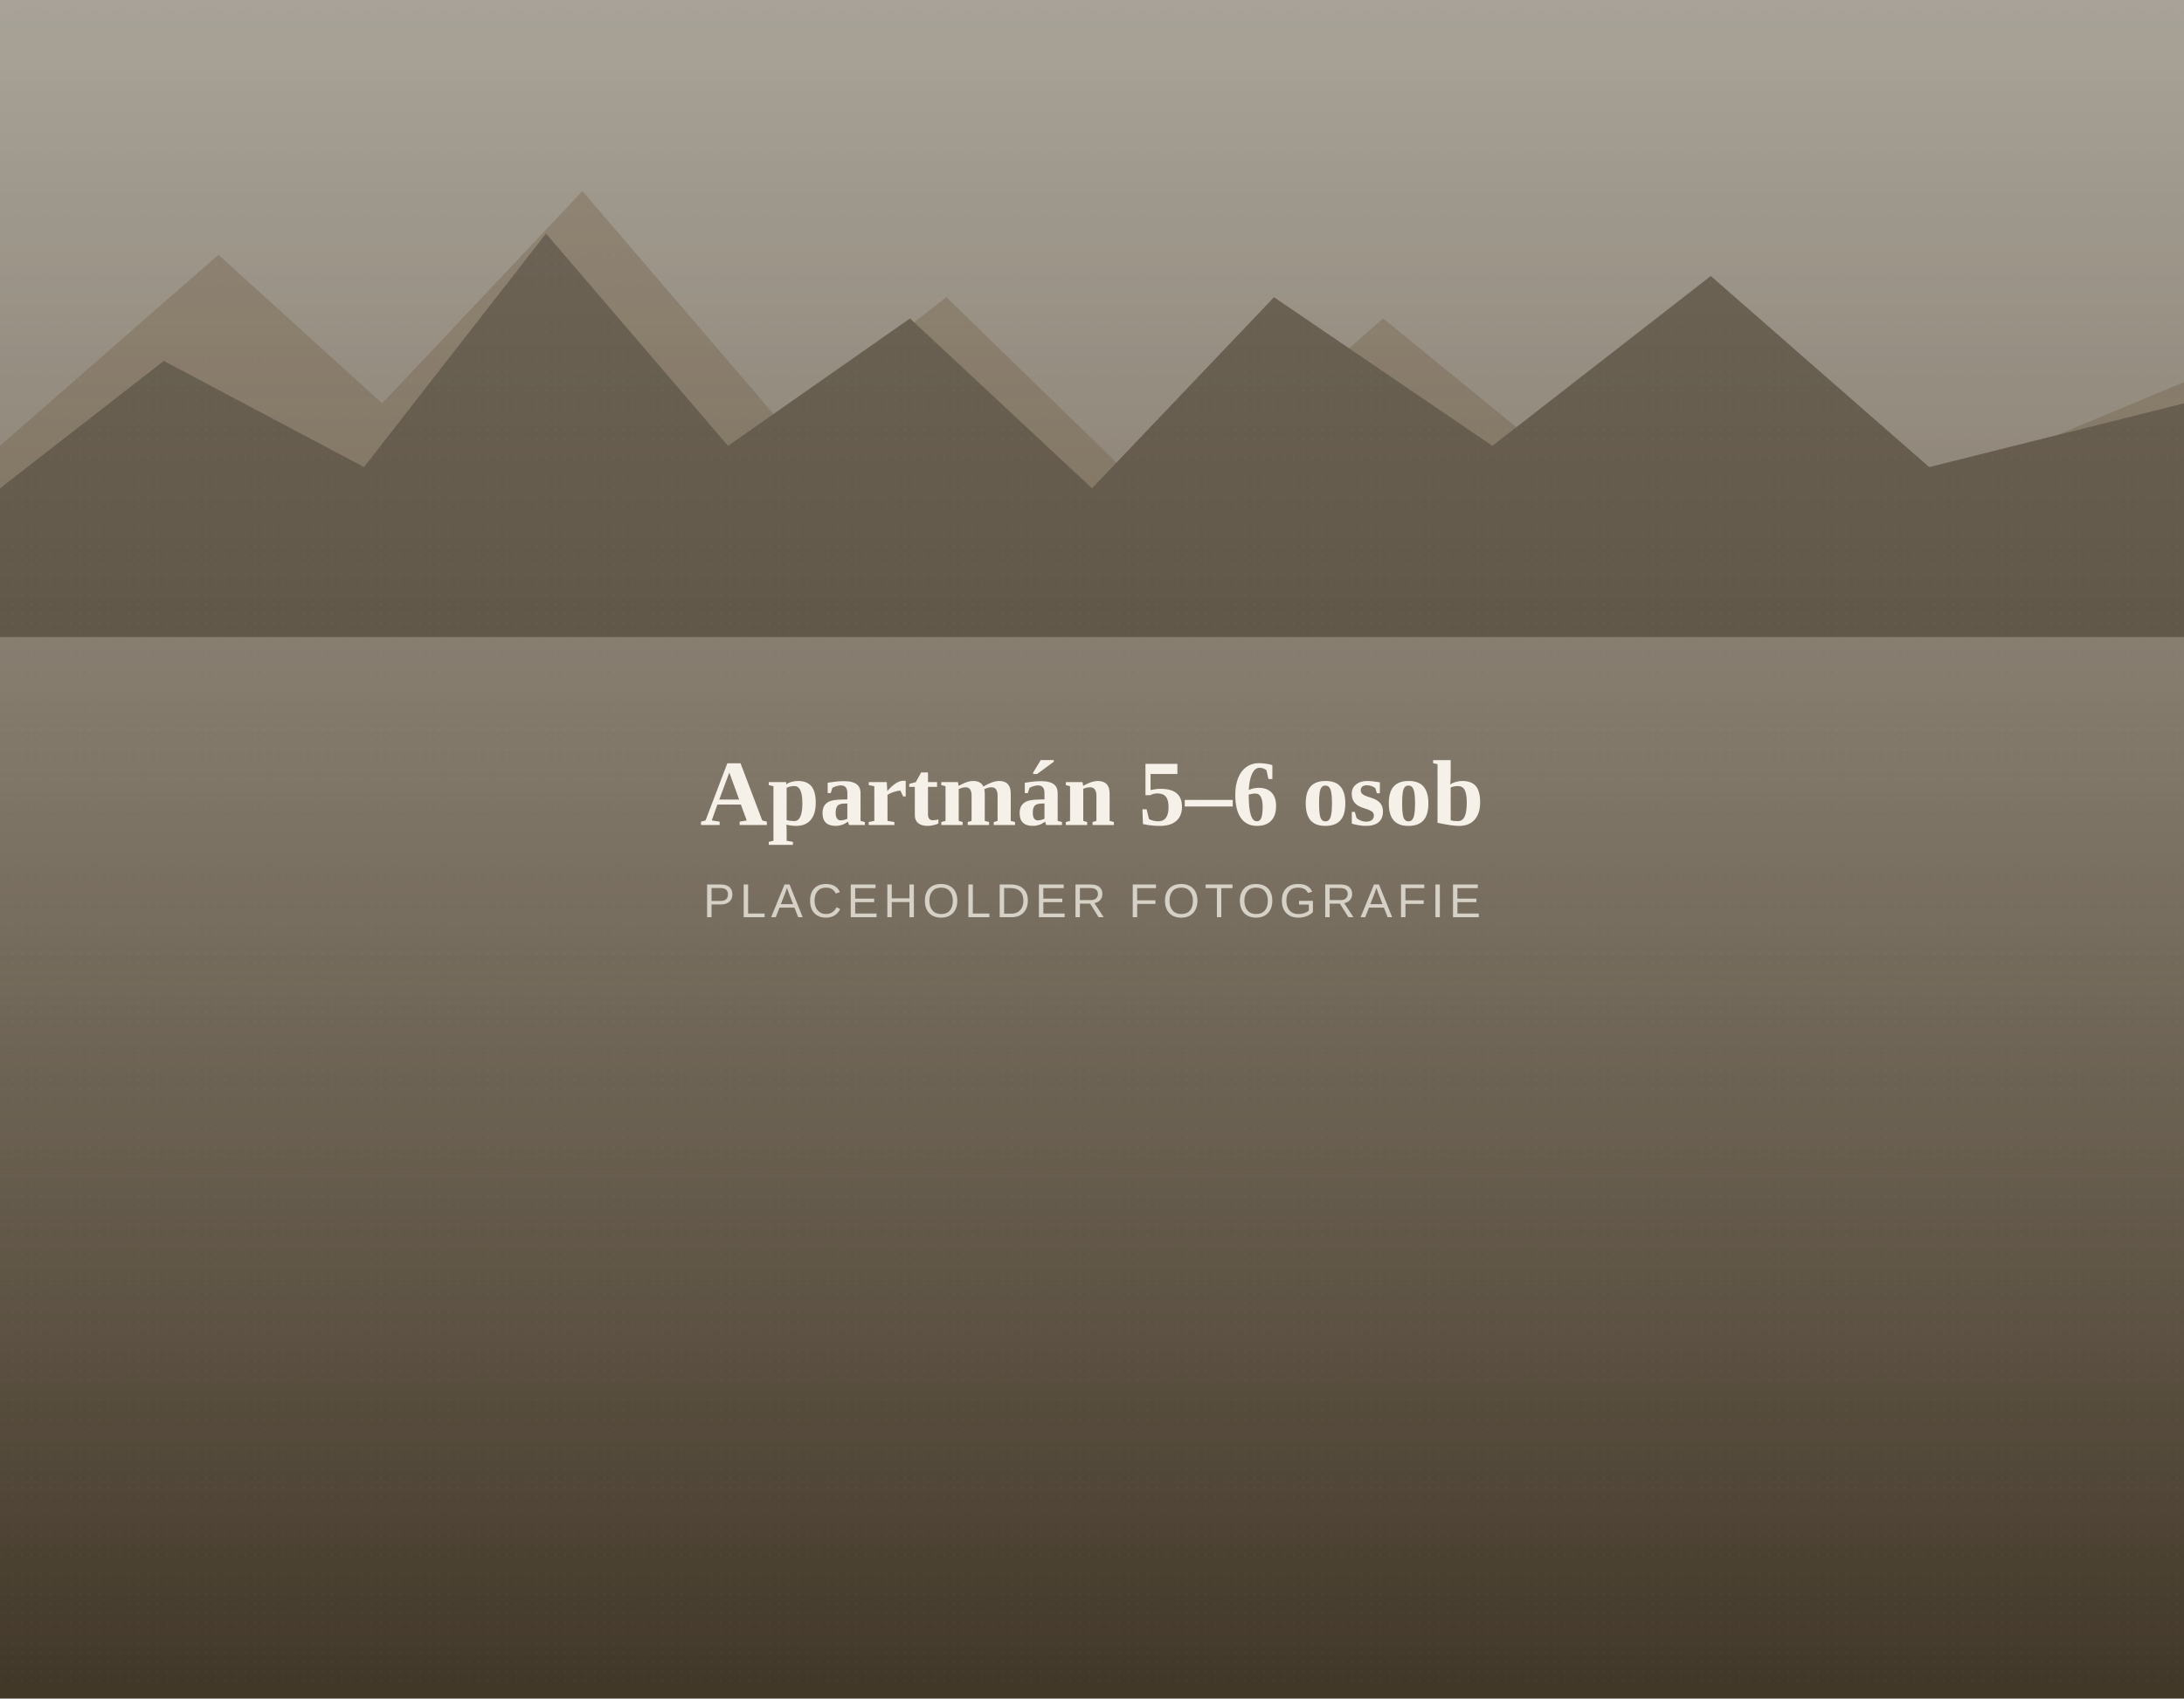
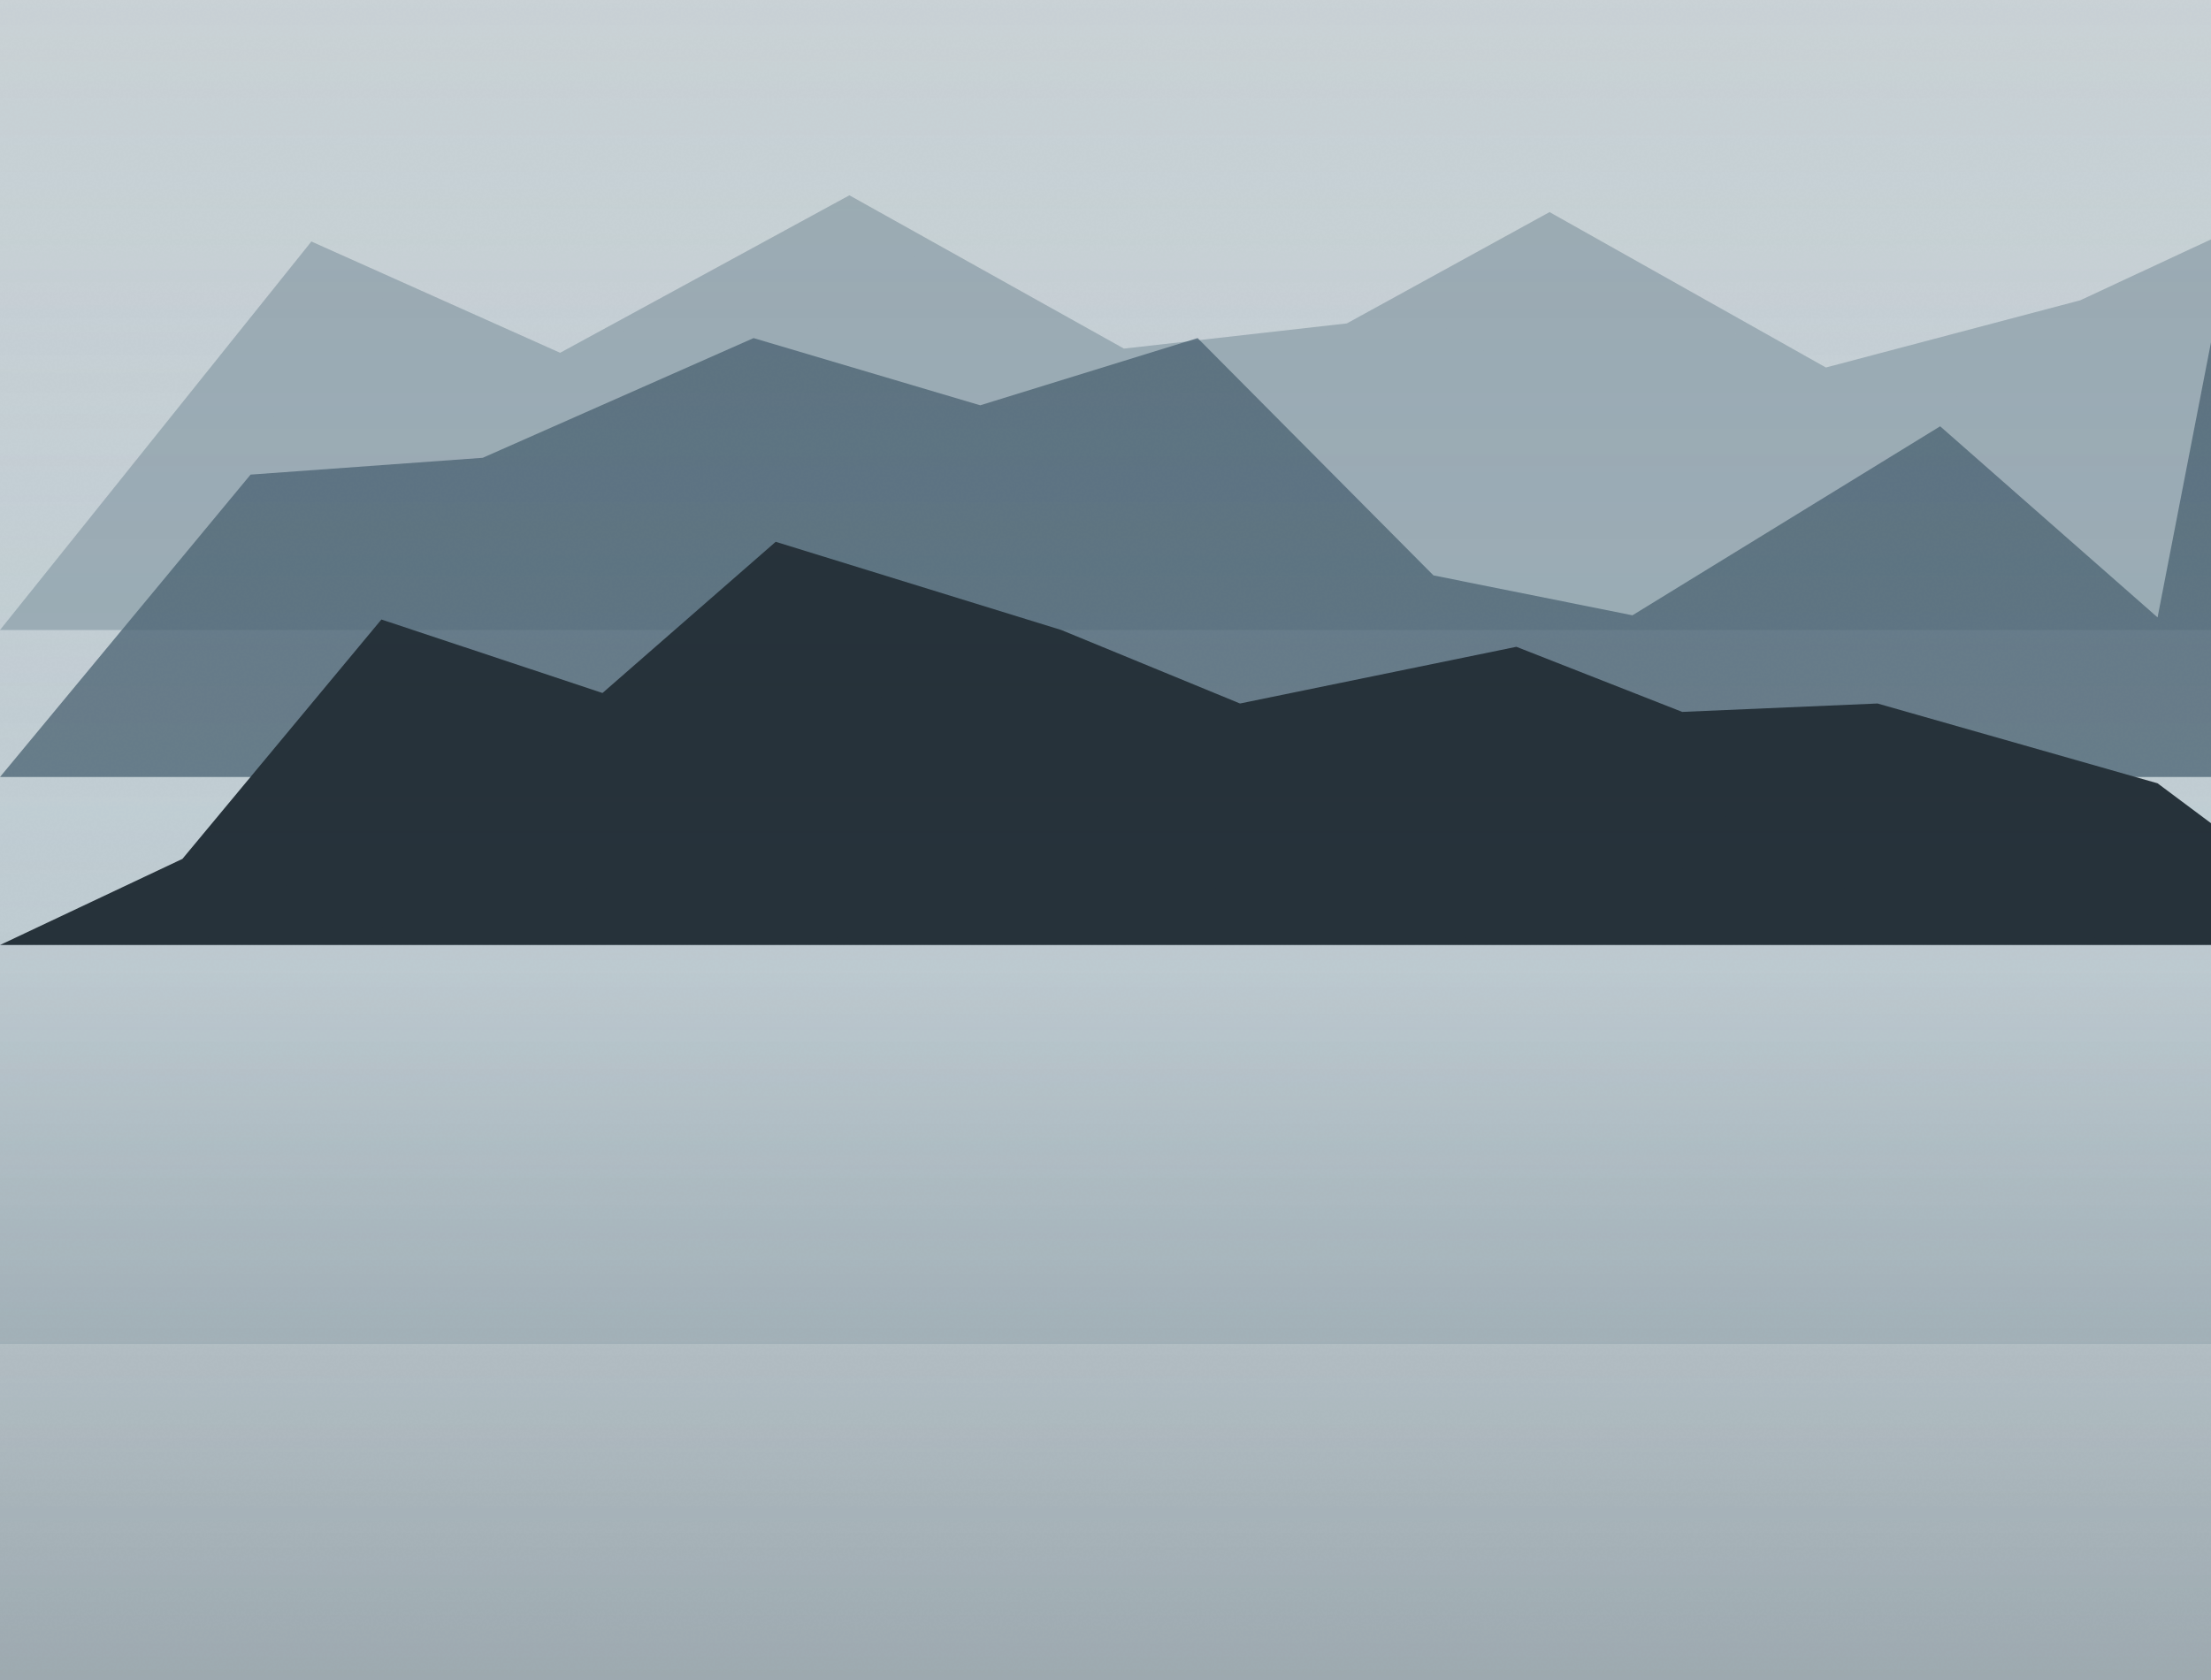
- <svg xmlns="http://www.w3.org/2000/svg" viewBox="0 0 900 700" width="900" height="700" role="img" aria-label="Apartmán 5–6 osob">
+ <svg xmlns="http://www.w3.org/2000/svg" viewBox="0 0 1000 760" width="1000" height="760" role="img" aria-label="Apartmán">
  <defs>
-     <linearGradient id="sky-3" x1="0" y1="0" x2="0" y2="1">
-       <stop offset="0%" stop-color="#7A5C3E" stop-opacity="0.35" />
-       <stop offset="100%" stop-color="#4A3A2A" />
+     <linearGradient id="sky-5" x1="0" y1="0" x2="0" y2="1">
+       <stop offset="0%" stop-color="#DCE4E8" />
+       <stop offset="100%" stop-color="#A9BAC2" />
    </linearGradient>
-     <pattern id="grain-3" width="4" height="4" patternUnits="userSpaceOnUse">
-       <rect width="4" height="4" fill="transparent" />
-       <circle cx="1" cy="1" r="0.5" fill="#ffffff" opacity="0.03" />
-     </pattern>
+     <linearGradient id="vig-5" x1="0" y1="0" x2="0" y2="1">
+       <stop offset="0%" stop-color="#26323A" stop-opacity="0.10" />
+       <stop offset="55%" stop-color="#26323A" stop-opacity="0" />
+       <stop offset="100%" stop-color="#26323A" stop-opacity="0.22" />
+     </linearGradient>
+     <filter id="grain-5">
+       <feTurbulence type="fractalNoise" baseFrequency="0.9" numOctaves="2" stitchTiles="stitch" result="noise" />
+       <feColorMatrix in="noise" type="matrix" values="0 0 0 0 0  0 0 0 0 0  0 0 0 0 0  0 0 0 0.02 0" />
+     </filter>
  </defs>
-   <rect width="900" height="700" fill="url(#sky-3)" />
-   <g transform="scale(0.75,0.875)" opacity="0.55">
-     <path d="M0,300 L0,210 L120,120 L210,190 L320,90 L430,200 L520,140 L640,240 L760,150 L860,220 L960,160 L1060,230 L1200,180 L1200,300 Z" fill="#7A5C3E" opacity="0.55" />
-     <path d="M0,300 L0,230 L90,170 L200,220 L300,110 L400,210 L500,150 L600,230 L700,140 L820,210 L940,130 L1060,220 L1200,190 L1200,300 Z" fill="#4A3A2A" />
+   <rect width="1000" height="760" fill="url(#sky-5)" />
+   <g transform="scale(0.8333333,0.95)">
+     <path d="M0,300 L169,115 L304,168 L461,93 L610,166 L731,154 L841,101 L991,175 L1129,143 L1200,114 L1200,300 Z" fill="#7E93A0" opacity="0.55" />
+     <path d="M0,300 L136,156 L262,148 L409,91 L532,123 L650,91 L778,204 L886,223 L1053,133 L1171,224 L1200,93 L1200,300 Z" fill="#516979" opacity="0.8" transform="translate(0,70)" />
+     <path d="M0,300 L99,259 L207,145 L327,180 L421,108 L576,150 L673,185 L823,158 L913,189 L1019,185 L1171,223 L1200,242 L1200,300 Z" fill="#26323A" transform="translate(0,150)" />
+     <rect x="0" y="640" width="1200" height="160" fill="#FFFFFF" opacity="0.25" />
  </g>
-   <rect width="900" height="700" fill="url(#grain-3)" />
-   <rect width="900" height="700" fill="#1c2b23" opacity="0.18" />
-   <g font-family="Georgia, 'Times New Roman', serif" text-anchor="middle">
-     <text x="450.0" y="340.0" font-size="38.5" fill="#F5F1E8" font-weight="600">Apartmán 5–6 osob</text>
-     <text x="450.0" y="378.0" font-size="19.6" fill="#F5F1E8" opacity="0.75" font-family="Arial, sans-serif" letter-spacing="2">PLACEHOLDER FOTOGRAFIE</text>
-   </g>
+   <rect width="1000" height="760" filter="url(#grain-5)" opacity="0.6" />
+   <rect width="1000" height="760" fill="url(#vig-5)" />
</svg>
